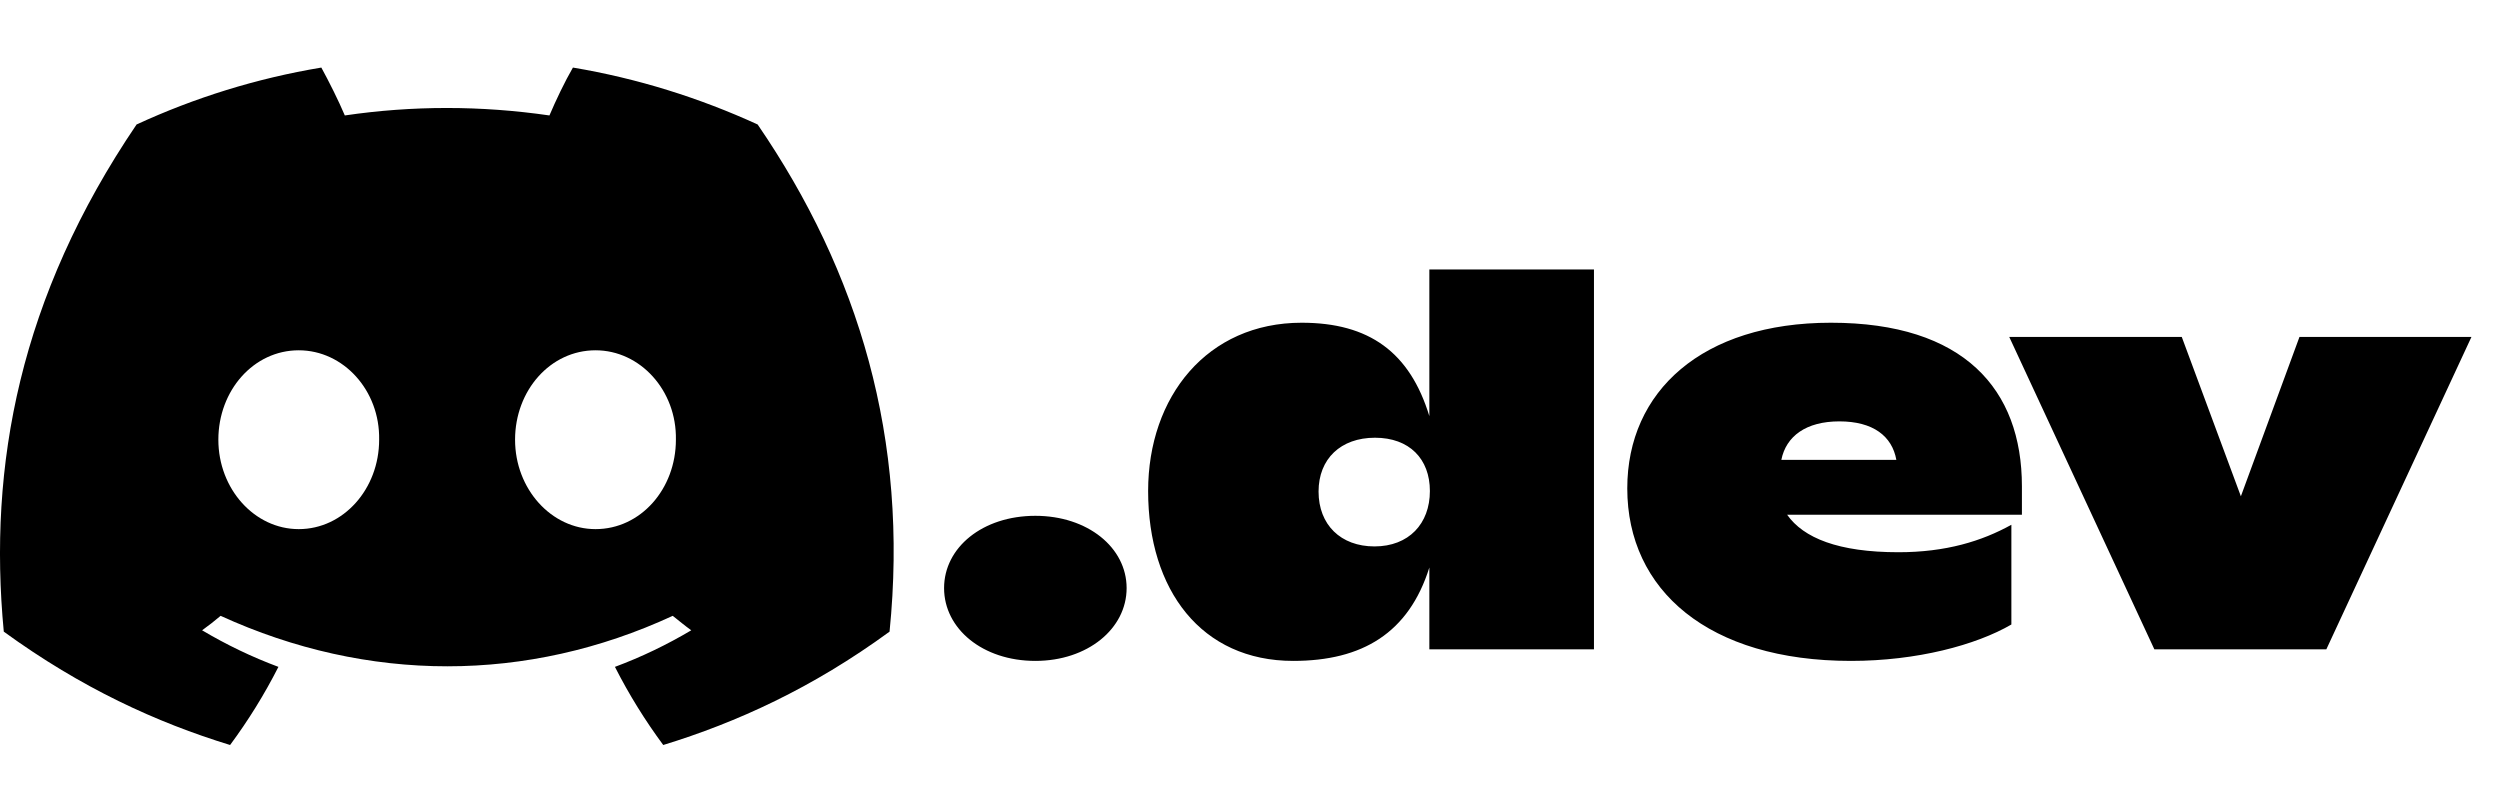
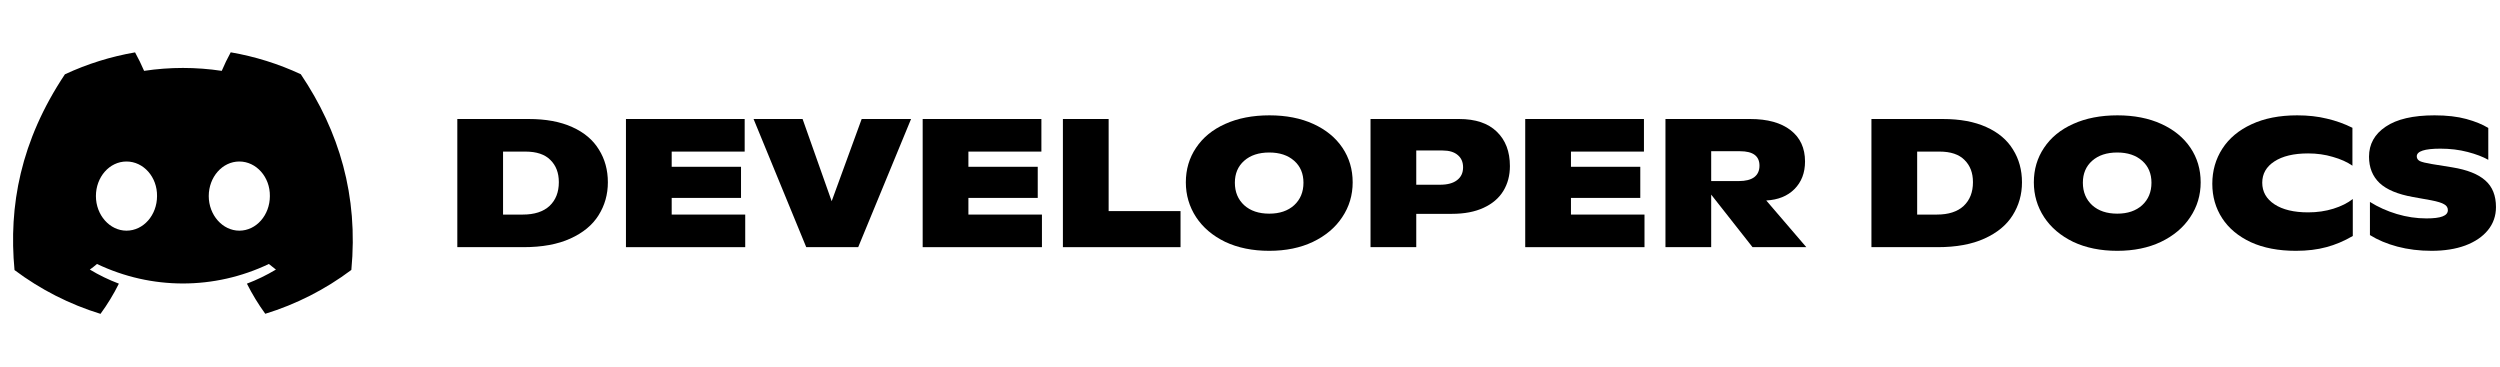
- <svg xmlns="http://www.w3.org/2000/svg" width="111" height="36" viewBox="0 0 111 36" fill="none">
-   <path d="M33.639 5.527C31.053 4.343 28.305 3.481 25.438 3C25.077 3.622 24.676 4.464 24.395 5.126C21.345 4.684 18.317 4.684 15.31 5.126C15.029 4.464 14.608 3.622 14.267 3C11.38 3.481 8.632 4.343 6.064 5.527C0.87 13.187 -0.533 20.666 0.168 28.045C3.617 30.551 6.946 32.075 10.216 33.078C11.019 31.995 11.741 30.832 12.362 29.609C11.179 29.168 10.056 28.627 8.973 27.985C9.254 27.784 9.535 27.564 9.795 27.343C16.332 30.331 23.413 30.331 29.869 27.343C30.15 27.564 30.411 27.784 30.692 27.985C29.609 28.627 28.486 29.168 27.303 29.609C27.924 30.832 28.646 31.995 29.448 33.078C32.717 32.075 36.066 30.551 39.496 28.045C40.359 19.503 38.131 12.084 33.639 5.527ZM13.264 23.493C11.299 23.493 9.695 21.709 9.695 19.523C9.695 17.337 11.259 15.553 13.264 15.553C15.249 15.553 16.874 17.337 16.834 19.523C16.834 21.709 15.249 23.493 13.264 23.493ZM26.441 23.493C24.476 23.493 22.869 21.709 22.869 19.523C22.869 17.337 24.435 15.553 26.441 15.553C28.426 15.553 30.05 17.337 30.01 19.523C30.01 21.709 28.446 23.493 26.441 23.493Z" fill="black" />
-   <path d="M45.97 29.344C48.289 29.344 50.022 27.915 50.022 26.111C50.022 24.308 48.289 22.902 45.97 22.902C43.627 22.902 41.917 24.308 41.917 26.111C41.917 27.915 43.627 29.344 45.97 29.344ZM63.463 18.475C62.596 15.64 60.793 14.329 57.794 14.329C53.601 14.329 50.977 17.608 50.977 21.801C50.977 26.205 53.343 29.344 57.419 29.344C60.488 29.344 62.55 28.103 63.463 25.198V28.829H70.772V11.963H63.463V18.475ZM61.027 24.261C59.528 24.261 58.544 23.3 58.544 21.825C58.544 20.372 59.528 19.435 61.05 19.435C62.573 19.435 63.487 20.372 63.487 21.801C63.487 23.253 62.55 24.261 61.027 24.261ZM89.773 21.59C89.773 17.28 87.196 14.329 81.293 14.329C75.577 14.329 72.251 17.374 72.251 21.684C72.251 26.205 75.858 29.344 82.183 29.344C85.111 29.344 87.735 28.641 89.305 27.728V23.3C87.993 24.027 86.4 24.519 84.291 24.519C81.621 24.519 80.075 23.886 79.349 22.855H89.773V21.59ZM81.668 18.709C83.167 18.709 84.01 19.365 84.198 20.419H79.091C79.302 19.365 80.192 18.709 81.668 18.709ZM99.495 22.035L96.871 14.961H89.211L95.653 28.829H103.29L109.732 14.961H102.096L99.495 22.035Z" fill="black" />
+ <svg xmlns="http://www.w3.org/2000/svg" width="396" height="58" viewBox="0 0 396 58" fill="none">
+   <path d="M47.647 11.759C44.107 10.108 40.376 8.947 36.547 8.286C36.026 9.243 35.547 10.222 35.124 11.224C31.052 10.609 26.901 10.609 22.825 11.224C22.392 10.222 21.916 9.243 21.394 8.297C17.553 8.958 13.821 10.12 10.281 11.771C3.244 22.327 1.345 32.633 2.3 42.779C6.418 45.866 11.024 48.212 15.92 49.715C17.02 48.212 17.997 46.606 18.83 44.932C17.241 44.328 15.699 43.588 14.233 42.7C14.623 42.415 15 42.131 15.366 41.812C23.99 45.934 33.959 45.934 42.587 41.812C42.953 42.119 43.329 42.415 43.706 42.7C42.242 43.577 40.698 44.328 39.111 44.932C39.956 46.606 40.922 48.2 42.019 49.703C46.915 48.2 51.521 45.855 55.639 42.768H55.653C56.772 31.016 53.743 20.813 47.647 11.759ZM20.036 36.537C17.38 36.537 15.193 34.066 15.193 31.059C15.193 28.053 17.327 25.582 20.036 25.582C22.745 25.582 24.918 28.053 24.875 31.059C24.875 34.066 22.731 36.537 20.036 36.537ZM37.909 36.537C35.254 36.537 33.066 34.066 33.066 31.059C33.066 28.053 35.211 25.582 37.909 25.582C40.604 25.582 42.791 28.053 42.748 31.059C42.748 34.066 40.604 36.537 37.909 36.537Z" fill="black" />
+   <path d="M385.163 39.73C383.231 39.73 381.425 39.507 379.745 39.062C378.083 38.618 376.635 38.009 375.398 37.236V31.986C376.693 32.798 378.112 33.437 379.658 33.901C381.203 34.364 382.768 34.596 384.352 34.596C385.511 34.596 386.361 34.49 386.902 34.278C387.462 34.065 387.742 33.736 387.742 33.291C387.742 32.886 387.549 32.576 387.162 32.364C386.795 32.132 386.11 31.919 385.105 31.726L382.208 31.203C379.812 30.778 378.054 30.044 376.934 29C375.814 27.936 375.253 26.544 375.253 24.823C375.253 22.832 376.132 21.247 377.89 20.067C379.648 18.869 382.227 18.27 385.627 18.27C387.578 18.27 389.258 18.463 390.668 18.849C392.079 19.236 393.238 19.71 394.145 20.27V25.317C393.296 24.833 392.204 24.418 390.871 24.07C389.538 23.721 388.099 23.547 386.554 23.547C384.062 23.547 382.816 23.953 382.816 24.765C382.816 25.094 382.98 25.346 383.309 25.52C383.637 25.674 384.265 25.829 385.192 25.983L388.437 26.506C390.813 26.892 392.561 27.588 393.682 28.593C394.802 29.579 395.362 30.981 395.362 32.798C395.362 34.191 394.937 35.408 394.088 36.453C393.238 37.496 392.04 38.309 390.495 38.889C388.969 39.449 387.191 39.73 385.163 39.73Z" fill="black" />
+   <path d="M363.671 39.73C360.908 39.73 358.532 39.275 356.543 38.367C354.553 37.438 353.037 36.172 351.993 34.568C350.95 32.963 350.429 31.145 350.429 29.116C350.429 27.047 350.96 25.191 352.022 23.547C353.085 21.904 354.621 20.619 356.63 19.691C358.658 18.743 361.072 18.27 363.873 18.27C365.593 18.27 367.157 18.444 368.567 18.791C369.997 19.12 371.349 19.604 372.624 20.241V26.244C371.793 25.665 370.76 25.201 369.524 24.852C368.307 24.485 367.003 24.302 365.612 24.302C363.333 24.302 361.546 24.727 360.251 25.578C358.977 26.409 358.339 27.53 358.339 28.942C358.339 30.372 358.986 31.513 360.28 32.364C361.575 33.214 363.352 33.639 365.612 33.639C367.041 33.639 368.374 33.446 369.611 33.059C370.847 32.673 371.871 32.16 372.682 31.523V37.38C371.291 38.193 369.891 38.782 368.481 39.15C367.07 39.536 365.467 39.73 363.671 39.73Z" fill="black" />
+   <path d="M335.374 39.73C332.727 39.73 330.399 39.256 328.39 38.309C326.401 37.342 324.865 36.037 323.783 34.394C322.702 32.731 322.161 30.894 322.161 28.884C322.161 26.834 322.702 25.007 323.783 23.402C324.865 21.779 326.401 20.522 328.39 19.633C330.399 18.724 332.737 18.27 335.403 18.27C338.049 18.27 340.367 18.724 342.357 19.633C344.346 20.541 345.882 21.798 346.964 23.402C348.046 25.007 348.586 26.834 348.586 28.884C348.586 30.913 348.036 32.75 346.935 34.394C345.853 36.037 344.308 37.342 342.299 38.309C340.309 39.256 338.001 39.73 335.374 39.73ZM335.374 33.843C337.015 33.843 338.329 33.398 339.314 32.508C340.299 31.6 340.792 30.411 340.792 28.942C340.792 27.491 340.299 26.331 339.314 25.462C338.329 24.591 337.015 24.157 335.374 24.157C333.712 24.157 332.389 24.591 331.404 25.462C330.419 26.331 329.926 27.491 329.926 28.942C329.926 30.411 330.419 31.6 331.404 32.508C332.389 33.398 333.712 33.843 335.374 33.843Z" fill="black" />
+   <path d="M296.435 18.85H307.736C310.459 18.85 312.758 19.275 314.632 20.126C316.525 20.976 317.935 22.165 318.862 23.693C319.809 25.201 320.282 26.931 320.282 28.884C320.282 30.798 319.789 32.538 318.804 34.104C317.838 35.65 316.351 36.878 314.342 37.787C312.352 38.695 309.88 39.15 306.924 39.15H296.435V18.85ZM306.808 33.988C308.643 33.988 310.054 33.533 311.039 32.625C312.024 31.697 312.517 30.44 312.517 28.855C312.517 27.385 312.072 26.216 311.184 25.346C310.314 24.456 308.991 24.012 307.214 24.012H303.679V33.988H306.808Z" fill="black" />
+   <path d="M263.809 18.85H277.224C279.967 18.85 282.102 19.439 283.628 20.619C285.154 21.798 285.917 23.451 285.917 25.578C285.917 27.376 285.357 28.835 284.236 29.957C283.135 31.059 281.648 31.658 279.774 31.755L286.12 39.15H277.601L271.052 30.827V39.15H263.809V18.85ZM275.428 28.681C276.49 28.681 277.302 28.478 277.862 28.072C278.422 27.646 278.702 27.037 278.702 26.245C278.702 24.717 277.678 23.954 275.631 23.954H271.052V28.681H275.428Z" fill="black" />
+   <path d="M260.488 33.988V39.15H241.596V18.85H260.401V24.012H248.84V26.419H259.822V31.349H248.84V33.988H260.488Z" fill="black" />
+   <path d="M217.091 18.85H231.115C233.723 18.85 235.712 19.517 237.084 20.851C238.475 22.185 239.17 24.002 239.17 26.303C239.17 27.791 238.823 29.106 238.127 30.247C237.432 31.387 236.389 32.277 234.998 32.915C233.626 33.553 231.956 33.872 229.985 33.872H224.335V39.15H217.091V18.85ZM228.102 29.261C229.28 29.261 230.178 29.019 230.797 28.536C231.434 28.052 231.752 27.376 231.752 26.506C231.752 25.674 231.472 25.027 230.912 24.563C230.352 24.079 229.55 23.838 228.507 23.838H224.335V29.261H228.102Z" fill="black" />
+   <path d="M201.05 39.73C198.404 39.73 196.076 39.256 194.067 38.309C192.078 37.342 190.542 36.037 189.46 34.394C188.378 32.731 187.837 30.894 187.837 28.884C187.837 26.834 188.378 25.007 189.46 23.402C190.542 21.779 192.078 20.522 194.067 19.633C196.076 18.724 198.414 18.27 201.079 18.27C203.726 18.27 206.044 18.724 208.033 19.633C210.023 20.541 211.559 21.798 212.641 23.402C213.722 25.007 214.263 26.834 214.263 28.884C214.263 30.913 213.713 32.75 212.612 34.394C211.53 36.037 209.984 37.342 207.975 38.309C205.986 39.256 203.677 39.73 201.05 39.73ZM201.05 33.843C202.692 33.843 204.006 33.398 204.991 32.508C205.976 31.6 206.469 30.411 206.469 28.942C206.469 27.491 205.976 26.331 204.991 25.462C204.006 24.591 202.692 24.157 201.05 24.157C199.389 24.157 198.066 24.591 197.081 25.462C196.095 26.331 195.603 27.491 195.603 28.942C195.603 30.411 196.095 31.6 197.081 32.508C198.066 33.398 199.389 33.843 201.05 33.843Z" fill="black" />
+   <path d="M168.364 18.85H175.608V33.437H186.996V39.15H168.364V18.85Z" fill="black" />
+   <path d="M165.043 33.988V39.15H146.151V18.85H164.957V24.012H153.395V26.419H164.377V31.349H153.395V33.988H165.043Z" fill="black" />
+   <path d="M119.364 18.85H127.13L131.737 31.871L136.489 18.85H144.312L135.938 39.15H127.709L119.364 18.85Z" fill="black" />
+   <path d="M118.043 33.988V39.15H99.151V18.85H117.956V24.012H106.395V26.419H117.377V31.349H106.395V33.988H118.043Z" fill="black" />
+   <path d="M72.439 18.85H83.74C86.463 18.85 88.762 19.275 90.636 20.126C92.529 20.976 93.939 22.165 94.866 23.693C95.813 25.201 96.286 26.931 96.286 28.884C96.286 30.798 95.793 32.538 94.808 34.104C93.842 35.65 92.355 36.878 90.346 37.787C88.356 38.695 85.884 39.15 82.928 39.15H72.439V18.85ZM82.812 33.988C84.647 33.988 86.058 33.533 87.043 32.625C88.028 31.697 88.52 30.44 88.52 28.855C88.52 27.385 88.076 26.216 87.188 25.346C86.318 24.456 84.995 24.012 83.218 24.012H79.683V33.988H82.812Z" fill="black" />
</svg>
